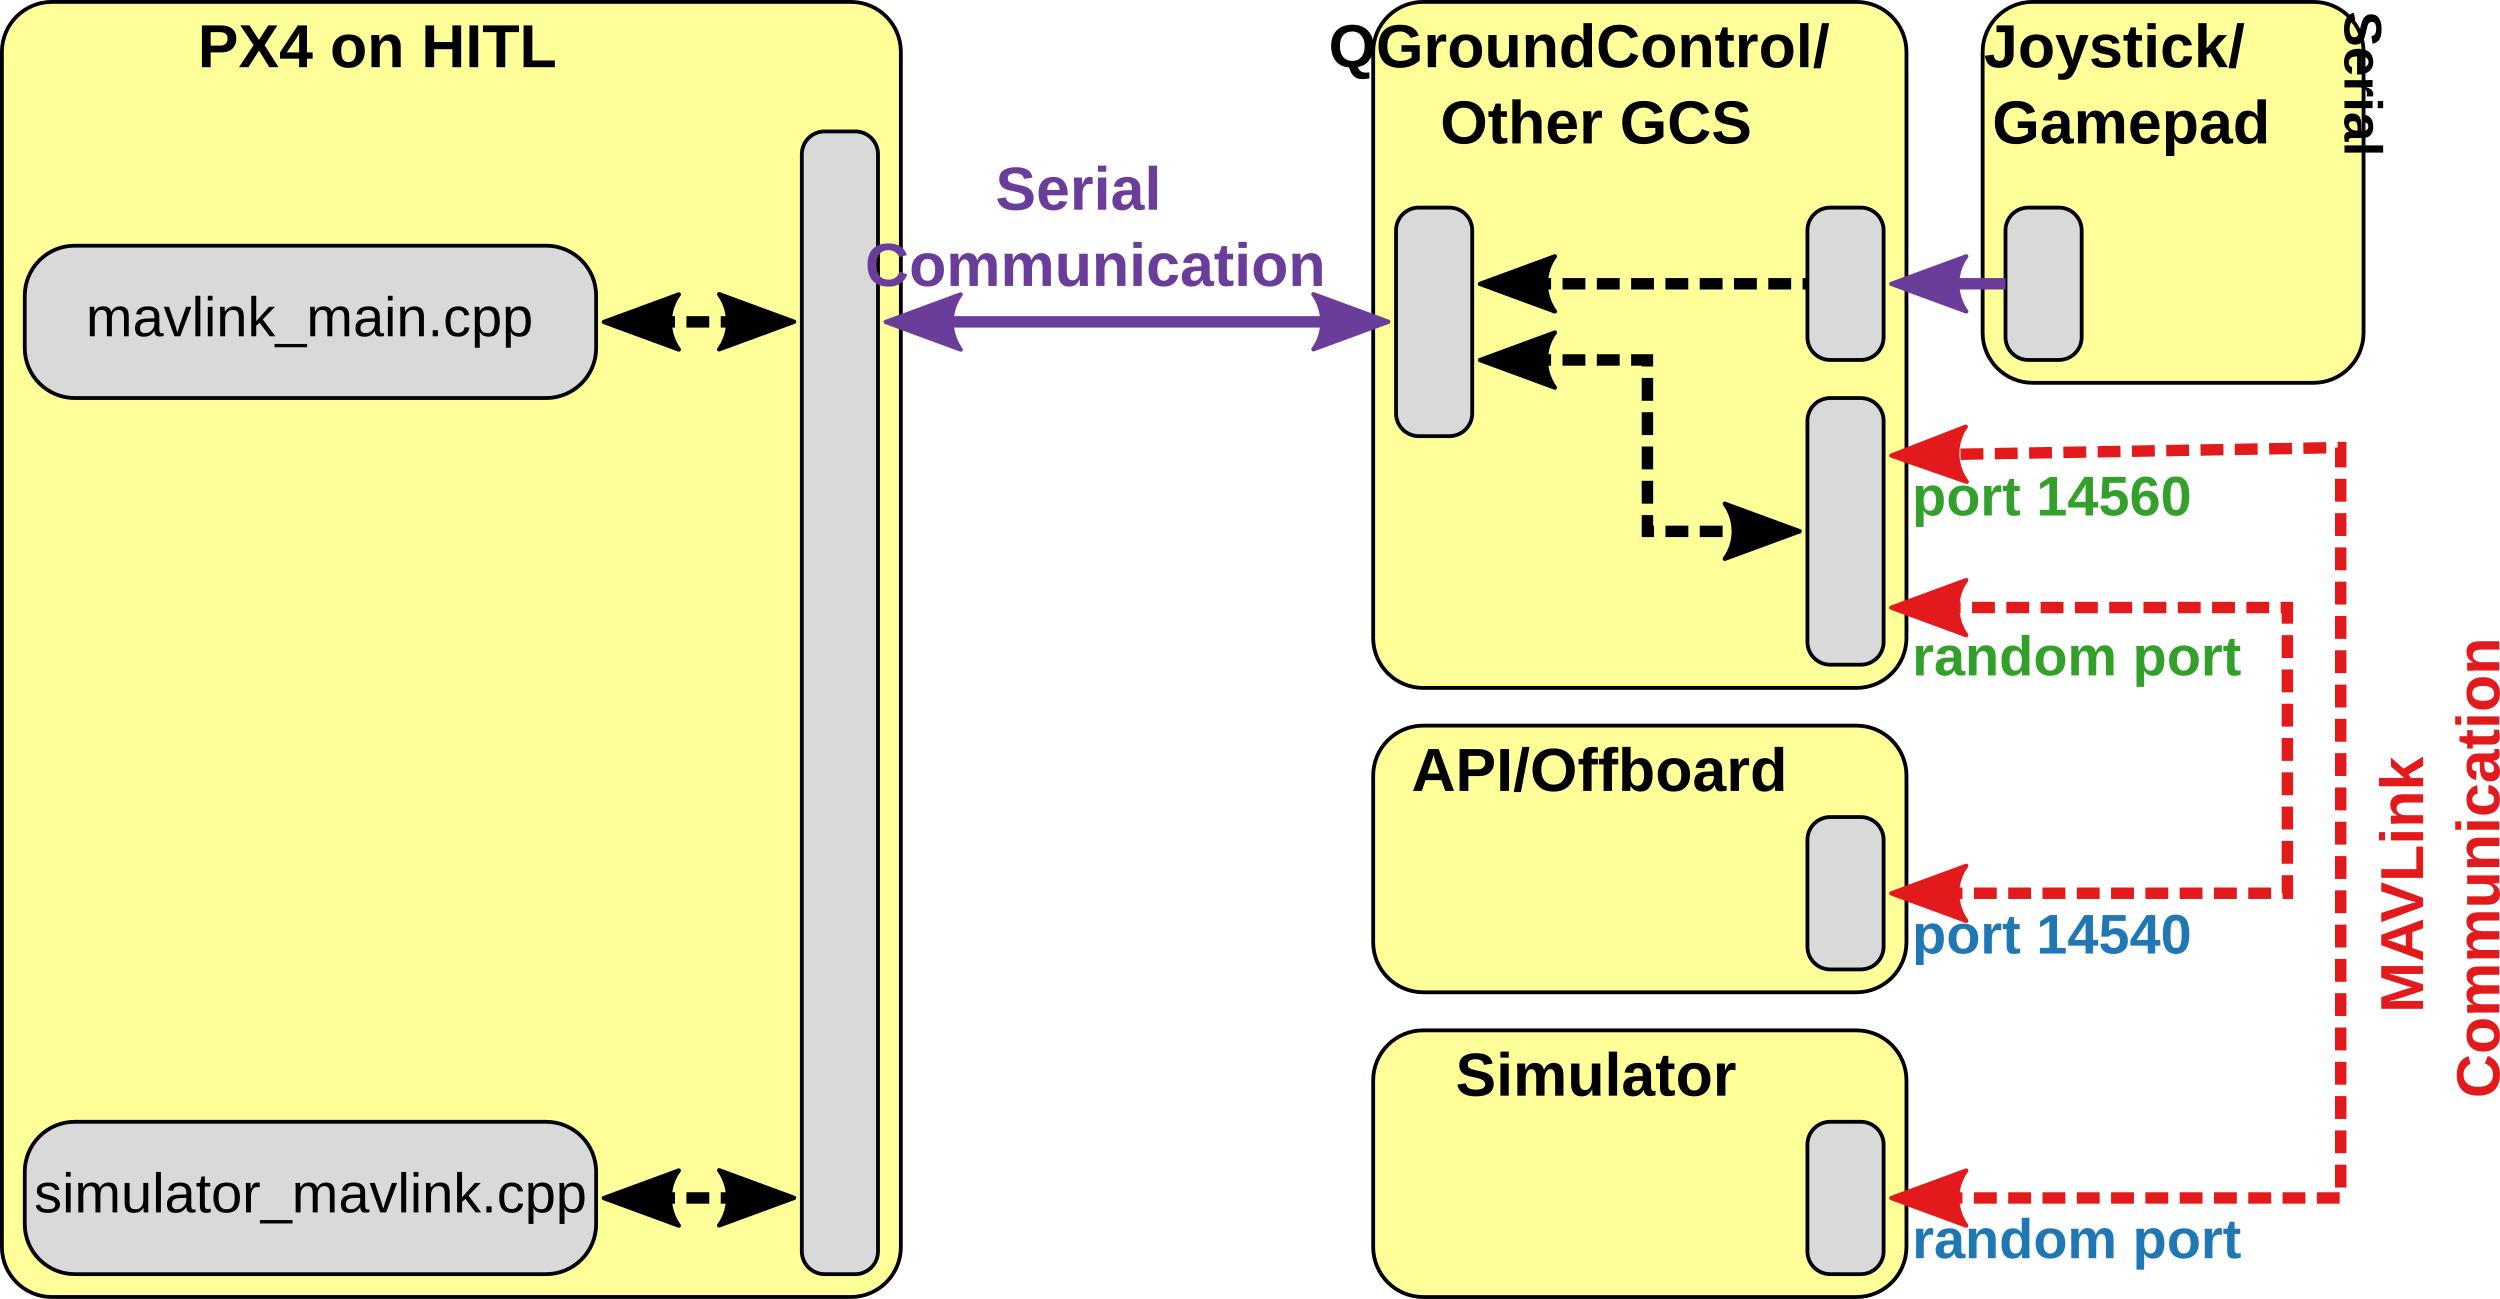
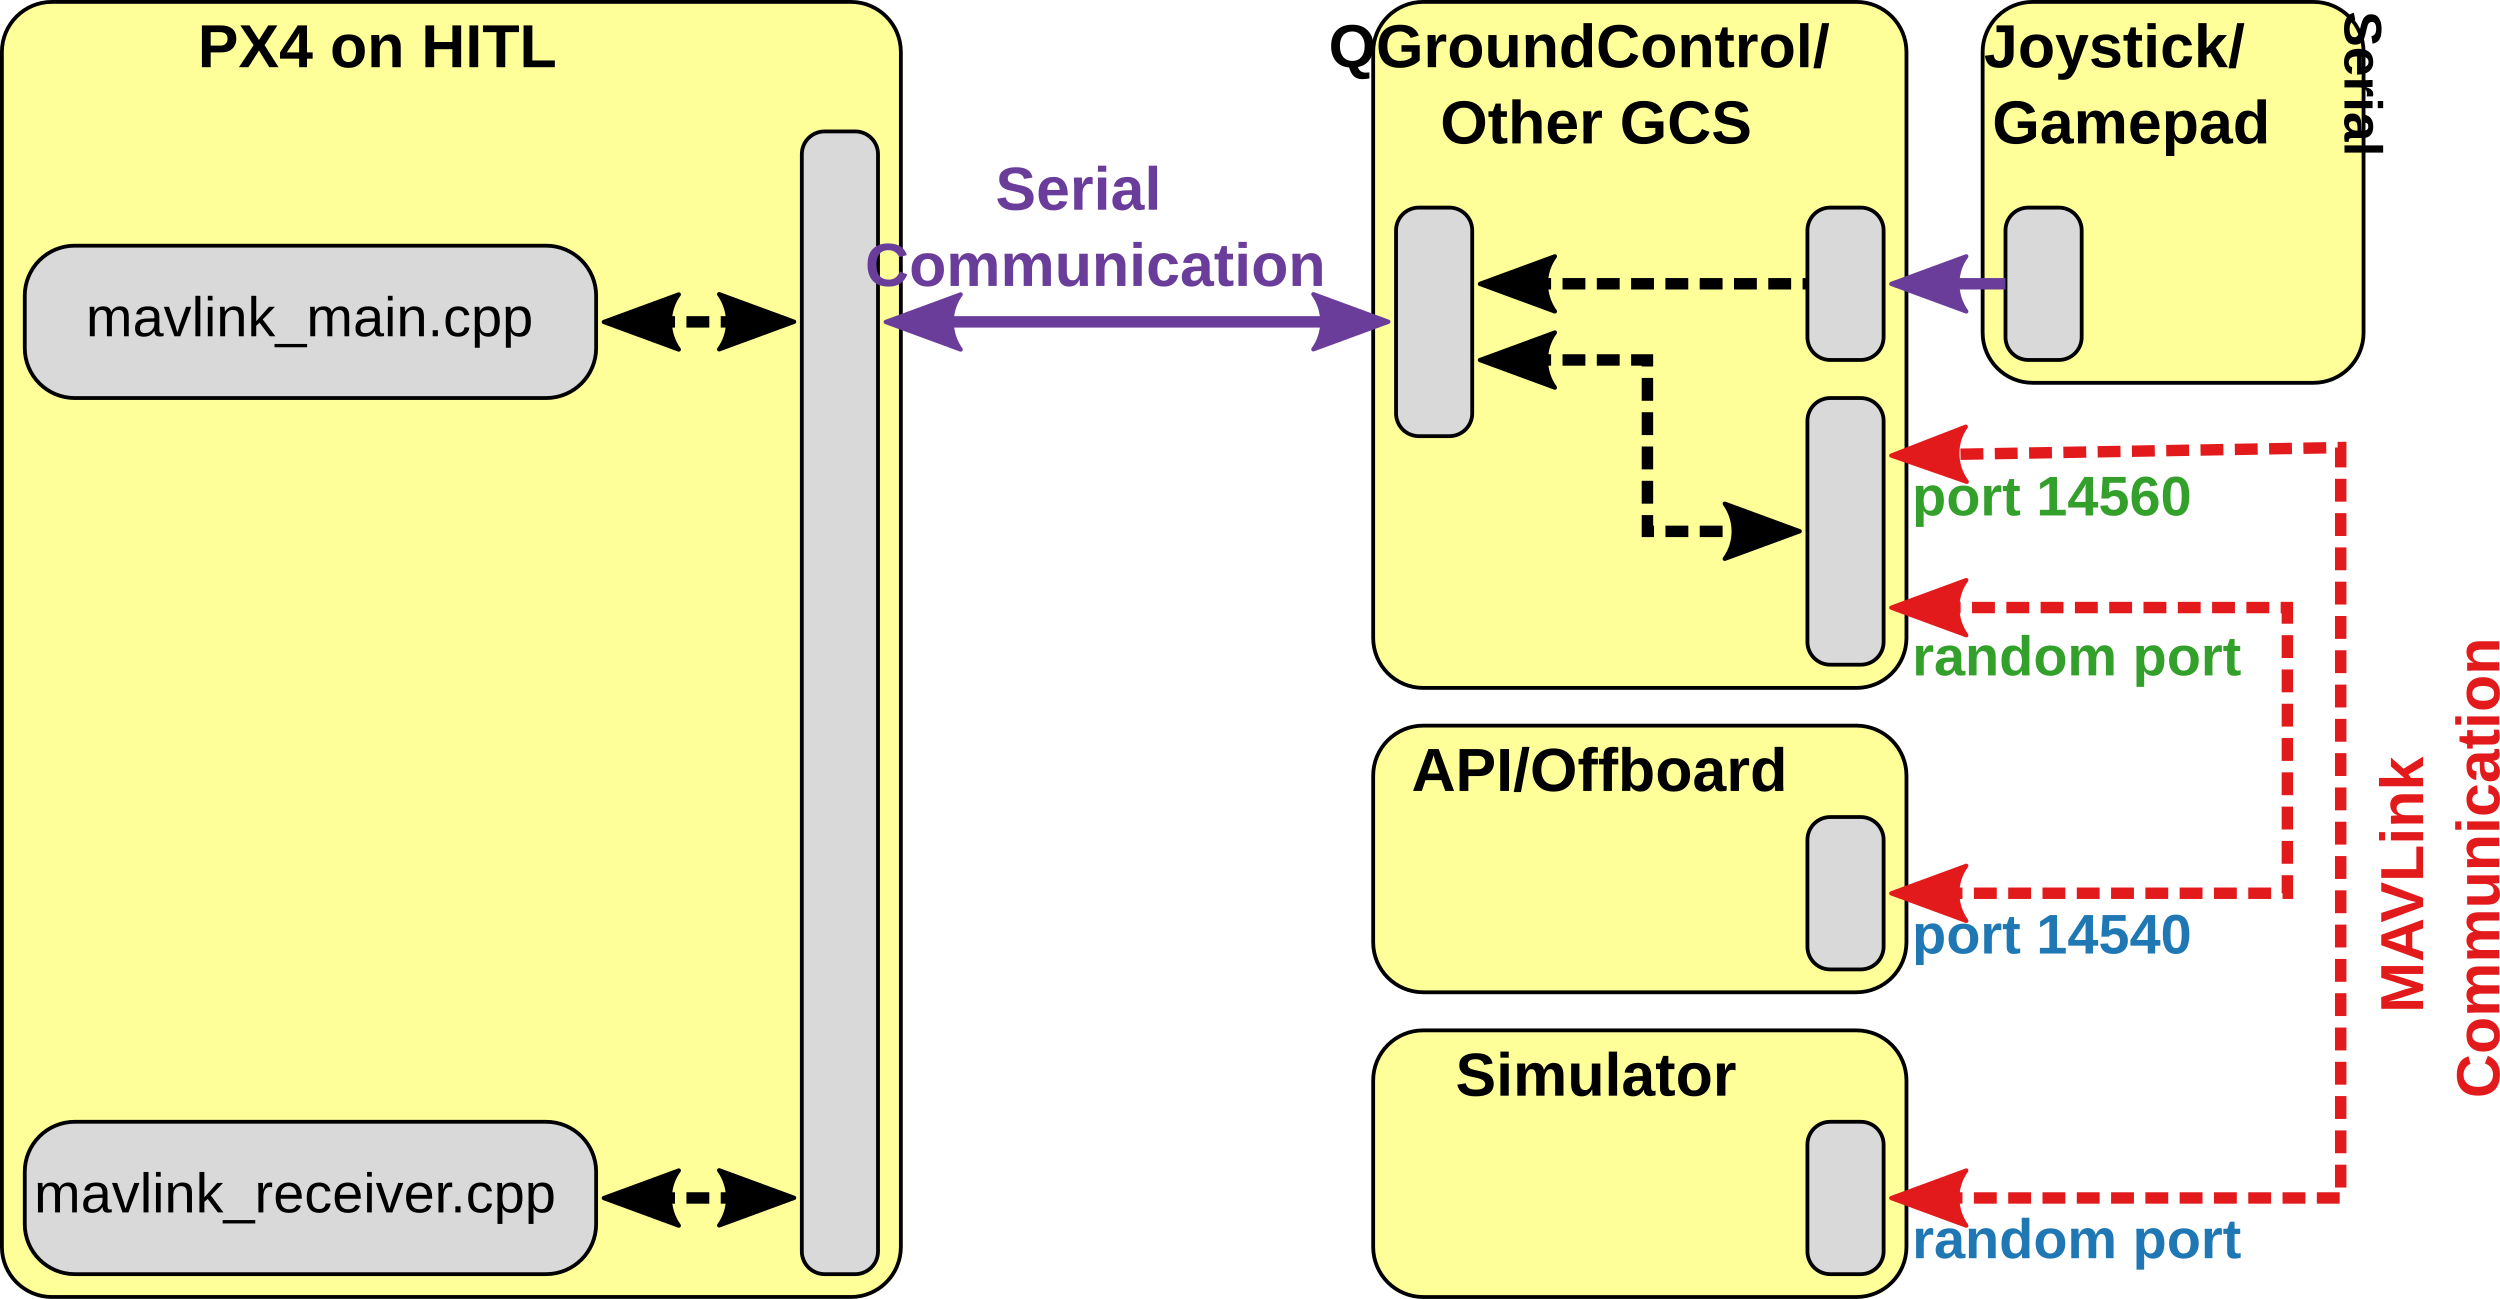
<svg xmlns="http://www.w3.org/2000/svg" width="173.652mm" height="90.223mm" viewBox="0 0 173.652 90.223" version="1.1" id="svg4553">
  <defs id="defs4547">
    <marker style="overflow:visible" id="marker3050" refX="0" refY="0" orient="auto">
      <path transform="scale(0.6)" d="M 8.719,4.034 -2.207,0.016 8.719,-4.002 c -1.745,2.372 -1.735,5.617 -6e-7,8.035 z" style="fill:#6a3d9a;fill-opacity:1;fill-rule:evenodd;stroke:#6a3d9a;stroke-width:0.625;stroke-linejoin:round;stroke-opacity:1" id="path3048" />
    </marker>
    <marker orient="auto" refY="0" refX="0" id="marker3445" style="overflow:visible">
      <path id="path3443" style="fill:#000000;fill-opacity:1;fill-rule:evenodd;stroke:#000000;stroke-width:0.625;stroke-linejoin:round;stroke-opacity:1" d="M 8.719,4.034 -2.207,0.016 8.719,-4.002 c -1.745,2.372 -1.735,5.617 -6e-7,8.035 z" transform="scale(-0.6)" />
    </marker>
    <marker style="overflow:visible" id="marker3255" refX="0" refY="0" orient="auto">
      <path transform="scale(-0.6)" d="M 8.719,4.034 -2.207,0.016 8.719,-4.002 c -1.745,2.372 -1.735,5.617 -6e-7,8.035 z" style="fill:#000000;fill-opacity:1;fill-rule:evenodd;stroke:#000000;stroke-width:0.625;stroke-linejoin:round;stroke-opacity:1" id="path3253" />
    </marker>
    <marker orient="auto" refY="0" refX="0" id="marker3011" style="overflow:visible">
      <path id="path3009" style="fill:#6a3d9a;fill-opacity:1;fill-rule:evenodd;stroke:#6a3d9a;stroke-width:0.625;stroke-linejoin:round;stroke-opacity:1" d="M 8.719,4.034 -2.207,0.016 8.719,-4.002 c -1.745,2.372 -1.735,5.617 -6e-7,8.035 z" transform="scale(0.6)" />
    </marker>
    <marker orient="auto" refY="0" refX="0" id="marker4568" style="overflow:visible">
      <path id="path4566" style="fill:#000000;fill-opacity:1;fill-rule:evenodd;stroke:#000000;stroke-width:0.625;stroke-linejoin:round;stroke-opacity:1" d="M 8.719,4.034 -2.207,0.016 8.719,-4.002 c -1.745,2.372 -1.735,5.617 -6e-7,8.035 z" transform="scale(0.6)" />
    </marker>
    <marker style="overflow:visible" id="marker3898" refX="0" refY="0" orient="auto">
      <path transform="scale(0.6)" d="M 8.719,4.034 -2.207,0.016 8.719,-4.002 c -1.745,2.372 -1.735,5.617 -6e-7,8.035 z" style="fill:#e31a1c;fill-opacity:1;fill-rule:evenodd;stroke:#e31a1c;stroke-width:0.625;stroke-linejoin:round;stroke-opacity:1" id="path3896" />
    </marker>
    <marker orient="auto" refY="0" refX="0" id="marker3738" style="overflow:visible">
      <path id="path3736" style="fill:#e31a1c;fill-opacity:1;fill-rule:evenodd;stroke:#e31a1c;stroke-width:0.625;stroke-linejoin:round;stroke-opacity:1" d="M 8.719,4.034 -2.207,0.016 8.719,-4.002 c -1.745,2.372 -1.735,5.617 -6e-7,8.035 z" transform="scale(0.6)" />
    </marker>
    <marker style="overflow:visible" id="marker3113" refX="0" refY="0" orient="auto">
      <path transform="scale(0.6)" d="M 8.719,4.034 -2.207,0.016 8.719,-4.002 c -1.745,2.372 -1.735,5.617 -6e-7,8.035 z" style="fill:#000000;fill-opacity:1;fill-rule:evenodd;stroke:#000000;stroke-width:0.625;stroke-linejoin:round;stroke-opacity:1" id="path3111" />
    </marker>
    <marker orient="auto" refY="0" refX="0" id="Arrow2Mend" style="overflow:visible">
      <path id="path1414" style="fill:#e31a1c;fill-opacity:1;fill-rule:evenodd;stroke:#e31a1c;stroke-width:0.625;stroke-linejoin:round;stroke-opacity:1" d="M 8.719,4.034 -2.207,0.016 8.719,-4.002 c -1.745,2.372 -1.735,5.617 -6e-7,8.035 z" transform="scale(-0.6)" />
    </marker>
    <marker orient="auto" refY="0" refX="0" id="marker2195" style="overflow:visible">
      <path id="path2193" style="fill:#000000;fill-opacity:1;fill-rule:evenodd;stroke:#000000;stroke-width:0.625;stroke-linejoin:round;stroke-opacity:1" d="M 8.719,4.034 -2.207,0.016 8.719,-4.002 c -1.745,2.372 -1.735,5.617 -6e-7,8.035 z" transform="matrix(-1.1,0,0,-1.1,-1.1,0)" />
    </marker>
    <marker orient="auto" refY="0" refX="0" id="marker2119" style="overflow:visible">
      <path id="path2117" d="M 0,0 5,-5 -12.5,0 5,5 Z" style="fill:#000000;fill-opacity:1;fill-rule:evenodd;stroke:#000000;stroke-width:1pt;stroke-opacity:1" transform="matrix(-0.4,0,0,-0.4,-4,0)" />
    </marker>
    <marker orient="auto" refY="0" refX="0" id="Arrow1Send" style="overflow:visible">
      <path id="path1402" d="M 0,0 5,-5 -12.5,0 5,5 Z" style="fill:#000000;fill-opacity:1;fill-rule:evenodd;stroke:#000000;stroke-width:1pt;stroke-opacity:1" transform="matrix(-0.2,0,0,-0.2,-1.2,0)" />
    </marker>
    <marker style="overflow:visible" id="marker1987" refX="0" refY="0" orient="auto">
      <path transform="scale(0.6)" d="M 8.719,4.034 -2.207,0.016 8.719,-4.002 c -1.745,2.372 -1.735,5.617 -6e-7,8.035 z" style="fill:#000000;fill-opacity:1;fill-rule:evenodd;stroke:#000000;stroke-width:0.625;stroke-linejoin:round;stroke-opacity:1" id="path1985" />
    </marker>
    <marker orient="auto" refY="0" refX="0" id="marker1923" style="overflow:visible">
      <path id="path1921" d="M 0,0 5,-5 -12.5,0 5,5 Z" style="fill:#000000;fill-opacity:1;fill-rule:evenodd;stroke:#000000;stroke-width:1pt;stroke-opacity:1" transform="matrix(-0.4,0,0,-0.4,-4,0)" />
    </marker>
    <marker orient="auto" refY="0" refX="0" id="Arrow2Lend" style="overflow:visible">
      <path id="path1408" style="fill:#000000;fill-opacity:1;fill-rule:evenodd;stroke:#000000;stroke-width:0.625;stroke-linejoin:round;stroke-opacity:1" d="M 8.719,4.034 -2.207,0.016 8.719,-4.002 c -1.745,2.372 -1.735,5.617 -6e-7,8.035 z" transform="matrix(-1.1,0,0,-1.1,-1.1,0)" />
    </marker>
    <marker orient="auto" refY="0" refX="0" id="Arrow1Mend" style="overflow:visible">
      <path id="path1396" d="M 0,0 5,-5 -12.5,0 5,5 Z" style="fill:#000000;fill-opacity:1;fill-rule:evenodd;stroke:#000000;stroke-width:1pt;stroke-opacity:1" transform="matrix(-0.4,0,0,-0.4,-4,0)" />
    </marker>
    <marker orient="auto" refY="0" refX="0" id="Arrow2Mstart" style="overflow:visible">
      <path id="path1411" style="fill:#000000;fill-opacity:1;fill-rule:evenodd;stroke:#000000;stroke-width:0.625;stroke-linejoin:round;stroke-opacity:1" d="M 8.719,4.034 -2.207,0.016 8.719,-4.002 c -1.745,2.372 -1.735,5.617 -6e-7,8.035 z" transform="scale(0.6)" />
    </marker>
    <marker orient="auto" refY="0" refX="0" id="Arrow1Sstart" style="overflow:visible">
      <path id="path1399" d="M 0,0 5,-5 -12.5,0 5,5 Z" style="fill:#000000;fill-opacity:1;fill-rule:evenodd;stroke:#000000;stroke-width:1pt;stroke-opacity:1" transform="matrix(0.2,0,0,0.2,1.2,0)" />
    </marker>
    <marker orient="auto" refY="0" refX="0" id="marker1671" style="overflow:visible">
      <path id="path1669" d="M 0,0 5,-5 -12.5,0 5,5 Z" style="fill:#000000;fill-opacity:1;fill-rule:evenodd;stroke:#000000;stroke-width:1pt;stroke-opacity:1" transform="matrix(0.4,0,0,0.4,4,0)" />
    </marker>
    <marker orient="auto" refY="0" refX="0" id="Arrow1Mstart" style="overflow:visible">
      <path id="path1393" d="M 0,0 5,-5 -12.5,0 5,5 Z" style="fill:#000000;fill-opacity:1;fill-rule:evenodd;stroke:#000000;stroke-width:1pt;stroke-opacity:1" transform="matrix(0.4,0,0,0.4,4,0)" />
    </marker>
    <marker orient="auto" refY="0" refX="0" id="Arrow2Mend-3" style="overflow:visible">
      <path id="path1414-1" style="fill:#000000;fill-opacity:1;fill-rule:evenodd;stroke:#000000;stroke-width:0.625;stroke-linejoin:round;stroke-opacity:1" d="M 8.719,4.034 -2.207,0.016 8.719,-4.002 c -1.745,2.372 -1.735,5.617 -6e-7,8.035 z" transform="scale(-0.6)" />
    </marker>
    <marker orient="auto" refY="0" refX="0" id="Arrow2Mend-3-4" style="overflow:visible">
      <path id="path1414-1-7" style="fill:#6a3d9a;fill-opacity:1;fill-rule:evenodd;stroke:#6a3d9a;stroke-width:0.625;stroke-linejoin:round;stroke-opacity:1" d="M 8.719,4.034 -2.207,0.016 8.719,-4.002 c -1.745,2.372 -1.735,5.617 -6e-7,8.035 z" transform="scale(-0.6)" />
    </marker>
    <marker orient="auto" refY="0" refX="0" id="Arrow2Mend-5" style="overflow:visible">
      <path id="path1414-5" style="fill:#000000;fill-opacity:1;fill-rule:evenodd;stroke:#000000;stroke-width:0.625;stroke-linejoin:round;stroke-opacity:1" d="M 8.719,4.034 -2.207,0.016 8.719,-4.002 c -1.745,2.372 -1.735,5.617 -6e-7,8.035 z" transform="scale(-0.6)" />
    </marker>
    <marker style="overflow:visible" id="marker3113-6" refX="0" refY="0" orient="auto">
      <path transform="scale(0.6)" d="M 8.719,4.034 -2.207,0.016 8.719,-4.002 c -1.745,2.372 -1.735,5.617 -6e-7,8.035 z" style="fill:#000000;fill-opacity:1;fill-rule:evenodd;stroke:#000000;stroke-width:0.625;stroke-linejoin:round;stroke-opacity:1" id="path3111-5" />
    </marker>
    <marker style="overflow:visible" id="marker3113-6-9" refX="0" refY="0" orient="auto">
      <path transform="scale(0.6)" d="M 8.719,4.034 -2.207,0.016 8.719,-4.002 c -1.745,2.372 -1.735,5.617 -6e-7,8.035 z" style="fill:#000000;fill-opacity:1;fill-rule:evenodd;stroke:#000000;stroke-width:0.625;stroke-linejoin:round;stroke-opacity:1" id="path3111-5-3" />
    </marker>
    <marker orient="auto" refY="0" refX="0" id="Arrow2Mend-35" style="overflow:visible">
      <path id="path1414-6" style="fill:#e31a1c;fill-opacity:1;fill-rule:evenodd;stroke:#e31a1c;stroke-width:0.625;stroke-linejoin:round;stroke-opacity:1" d="M 8.719,4.034 -2.207,0.016 8.719,-4.002 c -1.745,2.372 -1.735,5.617 -6e-7,8.035 z" transform="scale(-0.6)" />
    </marker>
    <marker orient="auto" refY="0" refX="0" id="Arrow2Mend-3-4-2" style="overflow:visible">
      <path id="path1414-1-7-9" style="fill:#6a3d9a;fill-opacity:1;fill-rule:evenodd;stroke:#6a3d9a;stroke-width:0.625;stroke-linejoin:round;stroke-opacity:1" d="M 8.719,4.034 -2.207,0.016 8.719,-4.002 c -1.745,2.372 -1.735,5.617 -6e-7,8.035 z" transform="scale(-0.6)" />
    </marker>
  </defs>
  <g id="layer1" transform="translate(85.70808,-62.90077)">
    <text xml:space="preserve" style="font-style:normal;font-variant:normal;font-weight:normal;font-stretch:normal;font-size:2.822px;line-height:125%;font-family:Arial;-inkscape-font-specification:Arial;letter-spacing:0px;word-spacing:0px;fill:#000000;fill-opacity:1;stroke:none;stroke-width:0.265px;stroke-linecap:butt;stroke-linejoin:miter;stroke-opacity:1" x="-103.433" y="27.657" id="text1059">
      <tspan id="tspan1057" x="-103.433" y="27.657" style="stroke-width:0.265px">Paired Palette: "#A6CEE3" "  #1F78B4"   "#B2DF8A"   "#33A02C"   "#FB9A99"  "#E31A1C"  "#FDBF6F" "#FF7F00"   "#CAB2D6"   "#6A3D9A"  "#FFFF99"   "#B15928"</tspan>
    </text>
    <rect style="opacity:1;fill:#a6cee3;fill-opacity:1;stroke:none;stroke-width:1.588;stroke-miterlimit:4;stroke-dasharray:none;paint-order:normal" id="rect899-5-9-9-6" width="9.622" height="9.622" x="-80.983" y="29.779" rx="3.473" ry="3.473" />
    <rect style="opacity:1;fill:#1f78b4;fill-opacity:1;stroke:none;stroke-width:1.588;stroke-miterlimit:4;stroke-dasharray:none;paint-order:normal" id="rect899-5-9-9-6-2" width="9.622" height="9.622" x="-65.108" y="29.779" rx="3.473" ry="3.473" />
    <rect style="opacity:1;fill:#b2df8a;fill-opacity:1;stroke:none;stroke-width:1.588;stroke-miterlimit:4;stroke-dasharray:none;paint-order:normal" id="rect899-5-9-9-6-2-6" width="9.622" height="9.622" x="-49.233" y="29.779" rx="3.473" ry="3.473" />
    <rect style="opacity:1;fill:#33a02c;fill-opacity:1;stroke:none;stroke-width:1.588;stroke-miterlimit:4;stroke-dasharray:none;paint-order:normal" id="rect899-5-9-9-6-2-6-1" width="9.622" height="9.622" x="-33.358" y="29.779" rx="3.473" ry="3.473" />
    <rect style="opacity:1;fill:#fb9a99;fill-opacity:1;stroke:none;stroke-width:1.588;stroke-miterlimit:4;stroke-dasharray:none;paint-order:normal" id="rect899-5-9-9-6-8" width="9.622" height="9.622" x="-17.483" y="29.779" rx="3.473" ry="3.473" />
    <rect style="opacity:1;fill:#e31a1c;fill-opacity:1;stroke:none;stroke-width:1.588;stroke-miterlimit:4;stroke-dasharray:none;paint-order:normal" id="rect899-5-9-9-6-2-7" width="9.622" height="9.622" x="-1.608" y="29.779" rx="3.473" ry="3.473" />
    <rect style="opacity:1;fill:#fdbf6f;fill-opacity:1;stroke:none;stroke-width:1.588;stroke-miterlimit:4;stroke-dasharray:none;paint-order:normal" id="rect899-5-9-9-6-2-6-9" width="9.622" height="9.622" x="14.267" y="29.779" rx="3.473" ry="3.473" />
    <rect style="opacity:1;fill:#ff7f00;fill-opacity:1;stroke:none;stroke-width:1.588;stroke-miterlimit:4;stroke-dasharray:none;paint-order:normal" id="rect899-5-9-9-6-2-6-1-2" width="9.622" height="9.622" x="30.142" y="29.779" rx="3.473" ry="3.473" />
    <rect style="opacity:1;fill:#cab2d6;fill-opacity:1;stroke:none;stroke-width:1.588;stroke-miterlimit:4;stroke-dasharray:none;paint-order:normal" id="rect899-5-9-9-6-8-0" width="9.622" height="9.622" x="46.017" y="29.779" rx="3.473" ry="3.473" />
    <rect style="opacity:1;fill:#6a3d9a;fill-opacity:1;stroke:none;stroke-width:1.588;stroke-miterlimit:4;stroke-dasharray:none;paint-order:normal" id="rect899-5-9-9-6-2-7-2" width="9.622" height="9.622" x="61.892" y="29.779" rx="3.473" ry="3.473" />
    <rect style="opacity:1;fill:#ffff99;fill-opacity:1;stroke:none;stroke-width:1.588;stroke-miterlimit:4;stroke-dasharray:none;paint-order:normal" id="rect899-5-9-9-6-2-6-9-3" width="9.622" height="9.622" x="77.767" y="29.779" rx="3.473" ry="3.473" />
    <rect style="opacity:1;fill:#b15928;fill-opacity:1;stroke:none;stroke-width:1.588;stroke-miterlimit:4;stroke-dasharray:none;paint-order:normal" id="rect899-5-9-9-6-2-6-1-2-7" width="9.622" height="9.622" x="93.642" y="29.779" rx="3.473" ry="3.473" />
    <rect style="opacity:1;fill:#ffff99;fill-opacity:1;stroke:#000000;stroke-width:0.265;stroke-miterlimit:4;stroke-dasharray:none;paint-order:normal" id="rect899-5-9-9-6-2-9-3" width="62.442" height="89.958" x="-85.576" y="63.033" rx="3.473" ry="3.473" />
    <rect style="opacity:1;fill:#ffff99;fill-opacity:1;stroke:#000000;stroke-width:0.265;stroke-miterlimit:4;stroke-dasharray:none;paint-order:normal" id="rect899-5-9-9-6-2-9-3-6-7" width="37.042" height="18.521" x="9.674" y="113.304" rx="3.473" ry="3.473" />
    <rect style="opacity:1;fill:#ffff99;fill-opacity:1;stroke:#000000;stroke-width:0.265;stroke-miterlimit:4;stroke-dasharray:none;paint-order:normal" id="rect899-5-9-9-6-2-9-3-6-7-5" width="37.042" height="47.651" x="9.674" y="63.033" rx="3.473" ry="3.473" />
    <rect style="opacity:1;fill:#ffff99;fill-opacity:1;stroke:#000000;stroke-width:0.265;stroke-miterlimit:4;stroke-dasharray:none;paint-order:normal" id="rect899-5-9-9-6-2-9-3-6-7-5-6" width="37.042" height="18.521" x="9.674" y="134.471" rx="3.473" ry="3.473" />
    <rect style="opacity:1;fill:#ffff99;fill-opacity:1;stroke:#000000;stroke-width:0.265;stroke-miterlimit:4;stroke-dasharray:none;paint-order:normal" id="rect899-5-9-9-6-2-9-3-6-7-5-2" width="26.458" height="26.458" x="52.008" y="63.033" rx="3.473" ry="3.473" />
    <text xml:space="preserve" style="font-style:normal;font-variant:normal;font-weight:normal;font-stretch:normal;font-size:4.233px;line-height:125%;font-family:Arial;-inkscape-font-specification:Arial;text-align:center;letter-spacing:0px;word-spacing:0px;text-anchor:middle;fill:#000000;fill-opacity:1;stroke:none;stroke-width:0.265px;stroke-linecap:butt;stroke-linejoin:miter;stroke-opacity:1" x="-56.561" y="67.57" id="text1034">
      <tspan id="tspan1032" x="-56.561" y="67.57" style="font-style:normal;font-variant:normal;font-weight:bold;font-stretch:normal;font-family:Arial;-inkscape-font-specification:'Arial Bold';text-align:center;text-anchor:middle;stroke-width:0.265px">PX4 on HITL</tspan>
    </text>
    <text xml:space="preserve" style="font-style:normal;font-variant:normal;font-weight:normal;font-stretch:normal;font-size:4.233px;line-height:125%;font-family:Arial;-inkscape-font-specification:Arial;text-align:center;letter-spacing:0px;word-spacing:0px;text-anchor:middle;fill:#000000;fill-opacity:1;stroke:none;stroke-width:0.265px;stroke-linecap:butt;stroke-linejoin:miter;stroke-opacity:1" x="28.33" y="117.841" id="text1034-1">
      <tspan id="tspan1032-2" x="28.33" y="117.841" style="font-style:normal;font-variant:normal;font-weight:bold;font-stretch:normal;font-family:Arial;-inkscape-font-specification:'Arial Bold';text-align:center;text-anchor:middle;stroke-width:0.265px">API/Offboard</tspan>
    </text>
    <text xml:space="preserve" style="font-style:normal;font-variant:normal;font-weight:normal;font-stretch:normal;font-size:4.233px;line-height:125%;font-family:Arial;-inkscape-font-specification:Arial;text-align:center;letter-spacing:0px;word-spacing:0px;text-anchor:middle;fill:#000000;fill-opacity:1;stroke:none;stroke-width:0.265px;stroke-linecap:butt;stroke-linejoin:miter;stroke-opacity:1" x="28.1" y="67.57" id="text1034-7">
      <tspan id="tspan1032-0" x="28.1" y="67.57" style="font-style:normal;font-variant:normal;font-weight:bold;font-stretch:normal;font-family:Arial;-inkscape-font-specification:'Arial Bold';text-align:center;text-anchor:middle;stroke-width:0.265px">QGroundControl/</tspan>
      <tspan x="28.1" y="72.862" style="font-style:normal;font-variant:normal;font-weight:bold;font-stretch:normal;font-family:Arial;-inkscape-font-specification:'Arial Bold';text-align:center;text-anchor:middle;stroke-width:0.265px" id="tspan1070">Other GCS</tspan>
    </text>
    <text xml:space="preserve" style="font-style:normal;font-variant:normal;font-weight:normal;font-stretch:normal;font-size:4.233px;line-height:125%;font-family:Arial;-inkscape-font-specification:Arial;text-align:center;letter-spacing:0px;word-spacing:0px;text-anchor:middle;fill:#000000;fill-opacity:1;stroke:none;stroke-width:0.265px;stroke-linecap:butt;stroke-linejoin:miter;stroke-opacity:1" x="28.091" y="139.008" id="text1034-9">
      <tspan id="tspan1032-3" x="28.091" y="139.008" style="font-style:normal;font-variant:normal;font-weight:bold;font-stretch:normal;font-family:Arial;-inkscape-font-specification:'Arial Bold';text-align:center;text-anchor:middle;stroke-width:0.265px">Simulator</tspan>
    </text>
    <text xml:space="preserve" style="font-style:normal;font-variant:normal;font-weight:bold;font-stretch:normal;font-size:4.233px;line-height:125%;font-family:Arial;-inkscape-font-specification:'Arial Bold';text-align:center;letter-spacing:0px;word-spacing:0px;text-anchor:middle;fill:#000000;fill-opacity:1;stroke:none;stroke-width:0.265px;stroke-linecap:butt;stroke-linejoin:miter;stroke-opacity:1" x="65.271" y="67.57" id="text1074">
      <tspan id="tspan1072" x="65.271" y="67.57" style="font-style:normal;font-variant:normal;font-weight:bold;font-stretch:normal;font-family:Arial;-inkscape-font-specification:'Arial Bold';text-align:center;text-anchor:middle;stroke-width:0.265px">Joystick/</tspan>
      <tspan x="65.271" y="72.862" style="font-style:normal;font-variant:normal;font-weight:bold;font-stretch:normal;font-family:Arial;-inkscape-font-specification:'Arial Bold';text-align:center;text-anchor:middle;stroke-width:0.265px" id="tspan1076">Gamepad</tspan>
    </text>
    <rect style="opacity:1;fill:#d9d9d9;fill-opacity:1;stroke:#000000;stroke-width:0.265;stroke-miterlimit:4;stroke-dasharray:none;paint-order:normal" id="rect899-5-9-9-6-8-0-2-9-6" width="5.292" height="10.583" x="39.837" y="119.654" rx="1.583" ry="1.583" />
    <rect style="opacity:1;fill:#d9d9d9;fill-opacity:1;stroke:#000000;stroke-width:0.265;stroke-miterlimit:4;stroke-dasharray:none;paint-order:normal" id="rect899-5-9-9-6-8-0-2-9-6-0" width="5.292" height="15.875" x="11.262" y="77.321" rx="1.583" ry="1.583" />
    <rect style="opacity:1;fill:#d9d9d9;fill-opacity:1;stroke:#000000;stroke-width:0.265;stroke-miterlimit:4;stroke-dasharray:none;paint-order:normal" id="rect899-5-9-9-6-8-0-2-9-6-0-6" width="5.292" height="10.583" x="39.837" y="140.821" rx="1.583" ry="1.583" />
    <rect style="opacity:1;fill:#d9d9d9;fill-opacity:1;stroke:#000000;stroke-width:0.265;stroke-miterlimit:4;stroke-dasharray:none;paint-order:normal" id="rect899-5-9-9-6-8-0-2-9-6-0-2-6" width="5.292" height="10.583" x="53.595" y="77.321" rx="1.583" ry="1.583" />
    <rect style="opacity:1;fill:#d9d9d9;fill-opacity:1;stroke:#000000;stroke-width:0.265;stroke-miterlimit:4;stroke-dasharray:none;paint-order:normal" id="rect899-5-9-9-6-8-0-2-9-6-0-2-6-1" width="5.292" height="10.583" x="39.837" y="77.321" rx="1.583" ry="1.583" />
    <text xml:space="preserve" style="font-style:normal;font-variant:normal;font-weight:bold;font-stretch:normal;font-size:4.233px;line-height:125%;font-family:Arial;-inkscape-font-specification:'Arial Bold';text-align:center;letter-spacing:0px;word-spacing:0px;writing-mode:vertical-lr;text-anchor:middle;fill:#1f78b4;fill-opacity:1;stroke:none;stroke-width:0.265px;stroke-linecap:butt;stroke-linejoin:miter;stroke-opacity:1" x="-42.804" y="-146.187" id="text1194-7" transform="scale(-1)">
      <tspan id="tspan1192-9" x="-146.187" y="-42.804" style="font-style:normal;font-variant:normal;font-weight:bold;font-stretch:normal;font-family:Arial;-inkscape-font-specification:'Arial Bold';text-align:center;text-anchor:middle;fill:#1f78b4;fill-opacity:1;stroke-width:0.265px">UDP</tspan>
    </text>
    <text xml:space="preserve" style="font-style:normal;font-variant:normal;font-weight:bold;font-stretch:normal;font-size:4.233px;line-height:125%;font-family:Arial;-inkscape-font-specification:'Arial Bold';text-align:center;letter-spacing:0px;word-spacing:0px;writing-mode:vertical-lr;text-anchor:middle;fill:#1f78b4;fill-opacity:1;stroke:none;stroke-width:0.265px;stroke-linecap:butt;stroke-linejoin:miter;stroke-opacity:1" x="-42.804" y="-125" id="text1194-7-2-2" transform="scale(-1)">
      <tspan id="tspan1192-9-0-3" x="-125" y="-42.804" style="font-style:normal;font-variant:normal;font-weight:bold;font-stretch:normal;font-family:Arial;-inkscape-font-specification:'Arial Bold';text-align:center;text-anchor:middle;fill:#1f78b4;fill-opacity:1;stroke-width:0.265px">UDP</tspan>
    </text>
    <text xml:space="preserve" style="font-style:normal;font-variant:normal;font-weight:bold;font-stretch:normal;font-size:3.704px;line-height:125%;font-family:Arial;-inkscape-font-specification:'Arial Bold';text-align:center;letter-spacing:0px;word-spacing:0px;writing-mode:vertical-lr;text-anchor:middle;fill:#000000;fill-opacity:1;stroke:none;stroke-width:0.265px;stroke-linecap:butt;stroke-linejoin:miter;stroke-opacity:1" x="-42.786" y="-82.552" id="text1194-7-2-7" transform="scale(-1)">
      <tspan id="tspan1192-9-0-5" x="-82.552" y="-42.786" style="font-style:normal;font-variant:normal;font-weight:bold;font-stretch:normal;font-size:3.704px;font-family:Arial;-inkscape-font-specification:'Arial Bold';text-align:center;text-anchor:middle;stroke-width:0.265px">Serial</tspan>
    </text>
    <text xml:space="preserve" style="font-style:normal;font-variant:normal;font-weight:bold;font-stretch:normal;font-size:3.704px;line-height:125%;font-family:Arial;-inkscape-font-specification:'Arial Bold';text-align:center;letter-spacing:0px;word-spacing:0px;writing-mode:vertical-lr;text-anchor:middle;fill:#000000;fill-opacity:1;stroke:none;stroke-width:0.265px;stroke-linecap:butt;stroke-linejoin:miter;stroke-opacity:1" x="-56.56" y="-82.563" id="text1194-7-2-7-9" transform="scale(-1)">
      <tspan id="tspan1192-9-0-5-2" x="-82.563" y="-56.56" style="font-style:normal;font-variant:normal;font-weight:bold;font-stretch:normal;font-size:3.704px;font-family:Arial;-inkscape-font-specification:'Arial Bold';text-align:center;text-anchor:middle;stroke-width:0.265px">Serial</tspan>
    </text>
    <path style="fill:none;fill-rule:evenodd;stroke:#6a3d9a;stroke-width:0.794;stroke-linecap:butt;stroke-linejoin:miter;stroke-miterlimit:4;stroke-dasharray:none;stroke-dashoffset:2.461;stroke-opacity:1;marker-start:url(#marker3050)" d="m 46.716,82.612 h 6.879" id="path1304" />
    <path style="fill:none;fill-rule:evenodd;stroke:#e31a1c;stroke-width:0.794;stroke-linecap:butt;stroke-linejoin:miter;stroke-miterlimit:4;stroke-dasharray:1.588, 0.794;stroke-dashoffset:2.461;stroke-opacity:1;marker-start:url(#marker3738);marker-end:url(#Arrow2Mend)" d="m 46.716,146.112 30.163,1e-5 V 93.989 L 46.716,94.518" id="path1304-9-7" />
    <path style="fill:none;fill-rule:evenodd;stroke:#000000;stroke-width:0.794;stroke-linecap:butt;stroke-linejoin:miter;stroke-miterlimit:4;stroke-dasharray:1.588, 0.794;stroke-dashoffset:0.079;stroke-opacity:1;marker-start:url(#Arrow2Mstart)" d="m 18.141,82.612 21.696,-2.5e-5" id="path1304-6-2" />
    <path style="fill:none;fill-rule:evenodd;stroke:#000000;stroke-width:0.794;stroke-linecap:butt;stroke-linejoin:miter;stroke-miterlimit:4;stroke-dasharray:1.588, 0.794;stroke-dashoffset:2.461;stroke-opacity:1;marker-start:url(#marker4568);marker-end:url(#Arrow2Mend-3)" d="m 18.141,87.904 10.583,1.3e-5 v 11.906 h 9.525" id="path1304-9-7-9" />
    <path style="fill:none;fill-rule:evenodd;stroke:#6a3d9a;stroke-width:0.794;stroke-linecap:butt;stroke-linejoin:miter;stroke-miterlimit:4;stroke-dasharray:none;stroke-dashoffset:2.461;stroke-opacity:1;marker-start:url(#marker3011);marker-end:url(#Arrow2Mend-3-4)" d="M -23.134,85.258 H 9.674" id="path1304-9-7-9-8" />
    <rect style="opacity:1;fill:#d9d9d9;fill-opacity:1;stroke:#000000;stroke-width:0.265;stroke-miterlimit:4;stroke-dasharray:none;paint-order:normal" id="rect899-5-9-9-6-2-6-9-3-3-1-7" width="39.688" height="10.583" x="-83.988" y="79.966" rx="3.473" ry="3.473" />
    <text xml:space="preserve" style="font-style:normal;font-variant:normal;font-weight:normal;font-stretch:normal;font-size:3.881px;line-height:125%;font-family:Arial;-inkscape-font-specification:Arial;letter-spacing:0px;word-spacing:0px;writing-mode:lr-tb;fill:#000000;fill-opacity:1;stroke:none;stroke-width:0.265px;stroke-linecap:butt;stroke-linejoin:miter;stroke-opacity:1" x="-79.735" y="86.261" id="text2759">
      <tspan id="tspan2757" x="-79.735" y="86.261" style="font-size:3.881px;writing-mode:lr-tb;stroke-width:0.265px">mavlink_main.cpp</tspan>
    </text>
    <text xml:space="preserve" style="font-style:normal;font-variant:normal;font-weight:normal;font-stretch:normal;font-size:3.528px;line-height:125%;font-family:Arial;-inkscape-font-specification:Arial;letter-spacing:0px;word-spacing:0px;writing-mode:lr-tb;fill:#33a02c;fill-opacity:1;stroke:none;stroke-width:0.265px;stroke-linecap:butt;stroke-linejoin:miter;stroke-opacity:1" x="47.114" y="98.705" id="text2767-3-3">
      <tspan id="tspan2765-6-2" x="47.114" y="98.705" style="font-style:normal;font-variant:normal;font-weight:bold;font-stretch:normal;font-size:3.881px;font-family:Arial;-inkscape-font-specification:'Arial Bold';writing-mode:lr-tb;fill:#33a02c;fill-opacity:1;stroke-width:0.265px">port 14560</tspan>
    </text>
    <rect style="opacity:1;fill:#d9d9d9;fill-opacity:1;stroke:#000000;stroke-width:0.265;stroke-miterlimit:4;stroke-dasharray:none;paint-order:normal" id="rect899-5-9-9-6-2-6-9-3-3-1" width="39.688" height="10.583" x="-83.988" y="140.821" rx="3.473" ry="3.473" />
    <text xml:space="preserve" style="font-style:normal;font-variant:normal;font-weight:normal;font-stretch:normal;font-size:3.881px;line-height:125%;font-family:Arial;-inkscape-font-specification:Arial;letter-spacing:0px;word-spacing:0px;writing-mode:lr-tb;fill:#000000;fill-opacity:1;stroke:none;stroke-width:0.265px;stroke-linecap:butt;stroke-linejoin:miter;stroke-opacity:1" x="-83.335" y="147.116" id="text2763">
-       <tspan id="tspan2761" x="-83.335" y="147.116" style="font-size:3.881px;writing-mode:lr-tb;stroke-width:0.265px">simulator_mavlink.cpp</tspan>
+       <tspan id="tspan2761" x="-83.335" y="147.116" style="font-size:3.881px;writing-mode:lr-tb;stroke-width:0.265px">mavlink_receiver.cpp</tspan>
    </text>
    <path style="fill:none;fill-rule:evenodd;stroke:#000000;stroke-width:0.794;stroke-linecap:butt;stroke-linejoin:miter;stroke-miterlimit:4;stroke-dasharray:1.588, 0.794;stroke-dashoffset:2.461;stroke-opacity:1;marker-start:url(#marker3113);marker-end:url(#marker3445)" d="M -42.713,146.112 H -31.601" id="path1304-9-7-4" />
    <path style="fill:none;fill-rule:evenodd;stroke:#000000;stroke-width:0.794;stroke-linecap:butt;stroke-linejoin:miter;stroke-miterlimit:4;stroke-dasharray:1.588, 0.794;stroke-dashoffset:2.461;stroke-opacity:1;marker-start:url(#marker3113-6);marker-end:url(#marker3255)" d="M -42.713,85.258 H -31.601" id="path1304-9-7-4-6" />
    <rect style="opacity:1;fill:#d9d9d9;fill-opacity:1;stroke:#000000;stroke-width:0.265;stroke-miterlimit:4;stroke-dasharray:none;paint-order:normal" id="rect899-5-9-9-6-8-0-2-9" width="5.292" height="79.375" x="-30.013" y="72.029" rx="1.583" ry="1.583" />
    <text xml:space="preserve" style="font-style:normal;font-variant:normal;font-weight:bold;font-stretch:normal;font-size:4.233px;line-height:125%;font-family:Arial;-inkscape-font-specification:'Arial Bold';text-align:center;letter-spacing:0px;word-spacing:0px;writing-mode:lr-tb;text-anchor:middle;fill:#e31a1c;fill-opacity:1;stroke:none;stroke-width:0.265px;stroke-linecap:butt;stroke-linejoin:miter;stroke-opacity:1" x="-120.243" y="82.601" id="text1073" transform="rotate(-90)">
      <tspan id="tspan1071" x="-120.243" y="82.601" style="font-style:normal;font-variant:normal;font-weight:bold;font-stretch:normal;font-family:Arial;-inkscape-font-specification:'Arial Bold';text-align:center;writing-mode:lr-tb;text-anchor:middle;fill:#e31a1c;fill-opacity:1;stroke-width:0.265px">MAVLink</tspan>
      <tspan x="-120.243" y="87.893" style="font-style:normal;font-variant:normal;font-weight:bold;font-stretch:normal;font-family:Arial;-inkscape-font-specification:'Arial Bold';text-align:center;writing-mode:lr-tb;text-anchor:middle;fill:#e31a1c;fill-opacity:1;stroke-width:0.265px" id="tspan1075">Communication</tspan>
    </text>
    <rect style="opacity:1;fill:#d9d9d9;fill-opacity:1;stroke:#000000;stroke-width:0.265;stroke-miterlimit:4;stroke-dasharray:none;paint-order:normal" id="rect899-5-9-9-6-8-0-2-9-6-0-2-6-1-6" width="5.292" height="18.521" x="39.837" y="90.55" rx="1.583" ry="1.583" />
    <text xml:space="preserve" style="font-style:normal;font-variant:normal;font-weight:bold;font-stretch:normal;font-size:4.233px;line-height:125%;font-family:Arial;-inkscape-font-specification:'Arial Bold';text-align:center;letter-spacing:0px;word-spacing:0px;writing-mode:vertical-lr;text-anchor:middle;fill:#33a02c;fill-opacity:1;stroke:none;stroke-width:0.265px;stroke-linecap:butt;stroke-linejoin:miter;stroke-opacity:1" x="-42.804" y="-99.865" id="text1194-7-2" transform="scale(-1)">
      <tspan id="tspan1192-9-0" x="-99.865" y="-42.804" style="font-style:normal;font-variant:normal;font-weight:bold;font-stretch:normal;font-family:Arial;-inkscape-font-specification:'Arial Bold';text-align:center;text-anchor:middle;fill:#33a02c;fill-opacity:1;stroke-width:0.265px">UDP</tspan>
    </text>
    <text xml:space="preserve" style="font-style:normal;font-variant:normal;font-weight:bold;font-stretch:normal;font-size:3.704px;line-height:125%;font-family:Arial;-inkscape-font-specification:'Arial Bold';text-align:center;letter-spacing:0px;word-spacing:0px;writing-mode:vertical-lr;text-anchor:middle;fill:#000000;fill-opacity:1;stroke:none;stroke-width:0.265px;stroke-linecap:butt;stroke-linejoin:miter;stroke-opacity:1" x="-14.211" y="-85.197" id="text1194-7-2-7-7" transform="scale(-1)">
      <tspan id="tspan1192-9-0-5-5" x="-84.668" y="-14.74" style="font-style:normal;font-variant:normal;font-weight:bold;font-stretch:normal;font-size:3.704px;font-family:Arial;-inkscape-font-specification:'Arial Bold';text-align:center;text-anchor:middle;stroke-width:0.265px">Serial</tspan>
    </text>
    <path style="fill:none;fill-rule:evenodd;stroke:#e31a1c;stroke-width:0.794;stroke-linecap:butt;stroke-linejoin:miter;stroke-miterlimit:4;stroke-dasharray:1.588, 0.794;stroke-dashoffset:2.461;stroke-opacity:1;marker-start:url(#marker3898);marker-end:url(#Arrow2Mend-35)" d="m 46.716,124.946 26.458,1e-5 v -19.844 h -26.458" id="path1304-9-7-2" />
    <text xml:space="preserve" style="font-style:normal;font-variant:normal;font-weight:bold;font-stretch:normal;font-size:3.881px;line-height:125%;font-family:Arial;-inkscape-font-specification:'Arial Bold';font-variant-ligatures:normal;font-variant-position:normal;font-variant-caps:normal;font-variant-numeric:normal;font-variant-alternates:normal;font-feature-settings:normal;text-indent:0;text-align:start;text-decoration:none;text-decoration-line:none;text-decoration-style:solid;text-decoration-color:#000000;letter-spacing:0px;word-spacing:0px;text-transform:none;writing-mode:lr-tb;direction:ltr;text-orientation:mixed;dominant-baseline:auto;baseline-shift:baseline;text-anchor:start;white-space:normal;shape-padding:0;opacity:1;vector-effect:none;fill:#33a02c;fill-opacity:1;stroke:none;stroke-width:0.265px;stroke-linecap:butt;stroke-linejoin:miter;stroke-miterlimit:4;stroke-dasharray:none;stroke-dashoffset:0;stroke-opacity:1" x="47.122" y="109.812" id="text2767-4-1-0-7">
      <tspan id="tspan2765-5-0-6-5" x="47.122" y="109.812" style="font-style:normal;font-variant:normal;font-weight:bold;font-stretch:normal;font-size:3.881px;line-height:125%;font-family:Arial;-inkscape-font-specification:'Arial Bold';font-variant-ligatures:normal;font-variant-position:normal;font-variant-caps:normal;font-variant-numeric:normal;font-variant-alternates:normal;font-feature-settings:normal;text-indent:0;text-align:start;text-decoration:none;text-decoration-line:none;text-decoration-style:solid;text-decoration-color:#000000;letter-spacing:0px;word-spacing:0px;text-transform:none;writing-mode:lr-tb;direction:ltr;text-orientation:mixed;dominant-baseline:auto;baseline-shift:baseline;text-anchor:start;white-space:normal;shape-padding:0;vector-effect:none;fill:#33a02c;fill-opacity:1;stroke:none;stroke-width:0.265px;stroke-linecap:butt;stroke-linejoin:miter;stroke-miterlimit:4;stroke-dasharray:none;stroke-dashoffset:0;stroke-opacity:1">random port</tspan>
    </text>
    <text xml:space="preserve" style="font-style:normal;font-variant:normal;font-weight:bold;font-stretch:normal;font-size:3.881px;line-height:125%;font-family:Arial;-inkscape-font-specification:'Arial Bold';letter-spacing:0px;word-spacing:0px;writing-mode:lr-tb;fill:#1f78b4;fill-opacity:1;stroke:none;stroke-width:0.265px;stroke-linecap:butt;stroke-linejoin:miter;stroke-opacity:1" x="47.114" y="129.132" id="text2767">
      <tspan id="tspan2765" x="47.114" y="129.132" style="font-style:normal;font-variant:normal;font-weight:bold;font-stretch:normal;font-size:3.881px;font-family:Arial;-inkscape-font-specification:'Arial Bold';writing-mode:lr-tb;fill:#1f78b4;fill-opacity:1;stroke-width:0.265px">port 14540</tspan>
    </text>
    <text xml:space="preserve" style="font-style:normal;font-variant:normal;font-weight:bold;font-stretch:normal;font-size:3.881px;line-height:125%;font-family:Arial;-inkscape-font-specification:'Arial Bold';font-variant-ligatures:normal;font-variant-position:normal;font-variant-caps:normal;font-variant-numeric:normal;font-variant-alternates:normal;font-feature-settings:normal;text-indent:0;text-align:start;text-decoration:none;text-decoration-line:none;text-decoration-style:solid;text-decoration-color:#000000;letter-spacing:0px;word-spacing:0px;text-transform:none;writing-mode:lr-tb;direction:ltr;text-orientation:mixed;dominant-baseline:auto;baseline-shift:baseline;text-anchor:start;white-space:normal;shape-padding:0;opacity:1;vector-effect:none;fill:#1f78b4;fill-opacity:1;stroke:none;stroke-width:0.265px;stroke-linecap:butt;stroke-linejoin:miter;stroke-miterlimit:4;stroke-dasharray:none;stroke-dashoffset:0;stroke-opacity:1" x="47.122" y="150.293" id="text2767-4-1-0">
      <tspan id="tspan2765-5-0-6" x="47.122" y="150.293" style="font-style:normal;font-variant:normal;font-weight:bold;font-stretch:normal;font-size:3.881px;line-height:125%;font-family:Arial;-inkscape-font-specification:'Arial Bold';font-variant-ligatures:normal;font-variant-position:normal;font-variant-caps:normal;font-variant-numeric:normal;font-variant-alternates:normal;font-feature-settings:normal;text-indent:0;text-align:start;text-decoration:none;text-decoration-line:none;text-decoration-style:solid;text-decoration-color:#000000;letter-spacing:0px;word-spacing:0px;text-transform:none;writing-mode:lr-tb;direction:ltr;text-orientation:mixed;dominant-baseline:auto;baseline-shift:baseline;text-anchor:start;white-space:normal;shape-padding:0;vector-effect:none;fill:#1f78b4;fill-opacity:1;stroke:none;stroke-width:0.265px;stroke-linecap:butt;stroke-linejoin:miter;stroke-miterlimit:4;stroke-dasharray:none;stroke-dashoffset:0;stroke-opacity:1">random port</tspan>
    </text>
    <text xml:space="preserve" style="font-style:normal;font-variant:normal;font-weight:bold;font-stretch:normal;font-size:4.233px;line-height:125%;font-family:Arial;-inkscape-font-specification:'Arial Bold';text-align:center;letter-spacing:0px;word-spacing:0px;writing-mode:lr-tb;text-anchor:middle;fill:#6a3d9a;fill-opacity:1;stroke:none;stroke-width:0.265px;stroke-linecap:butt;stroke-linejoin:miter;stroke-opacity:1" x="-6.687" y="77.468" id="text2418">
      <tspan id="tspan2416" x="-6.687" y="77.468" style="font-style:normal;font-variant:normal;font-weight:bold;font-stretch:normal;font-family:Arial;-inkscape-font-specification:'Arial Bold';text-align:center;text-anchor:middle;fill:#6a3d9a;fill-opacity:1;stroke-width:0.265px">Serial</tspan>
      <tspan x="-6.687" y="82.76" style="font-style:normal;font-variant:normal;font-weight:bold;font-stretch:normal;font-family:Arial;-inkscape-font-specification:'Arial Bold';text-align:center;text-anchor:middle;fill:#6a3d9a;fill-opacity:1;stroke-width:0.265px" id="tspan2420">Communication</tspan>
    </text>
    <text xml:space="preserve" style="font-style:normal;font-variant:normal;font-weight:bold;font-stretch:normal;font-size:4.233px;line-height:125%;font-family:Arial;-inkscape-font-specification:'Arial Bold';text-align:center;letter-spacing:0px;word-spacing:0px;writing-mode:vertical-lr;text-anchor:middle;fill:#000000;fill-opacity:1;stroke:none;stroke-width:0.265px;stroke-linecap:butt;stroke-linejoin:miter;stroke-opacity:1" x="27.046" y="-111.771" id="text1194" transform="scale(-1)">
      <tspan id="tspan1192" x="-111.771" y="27.046" style="font-style:normal;font-variant:normal;font-weight:bold;font-stretch:normal;font-family:Arial;-inkscape-font-specification:'Arial Bold';text-align:center;text-anchor:middle;fill:#000000;fill-opacity:1;stroke-width:0.265px">USB</tspan>
    </text>
  </g>
</svg>
